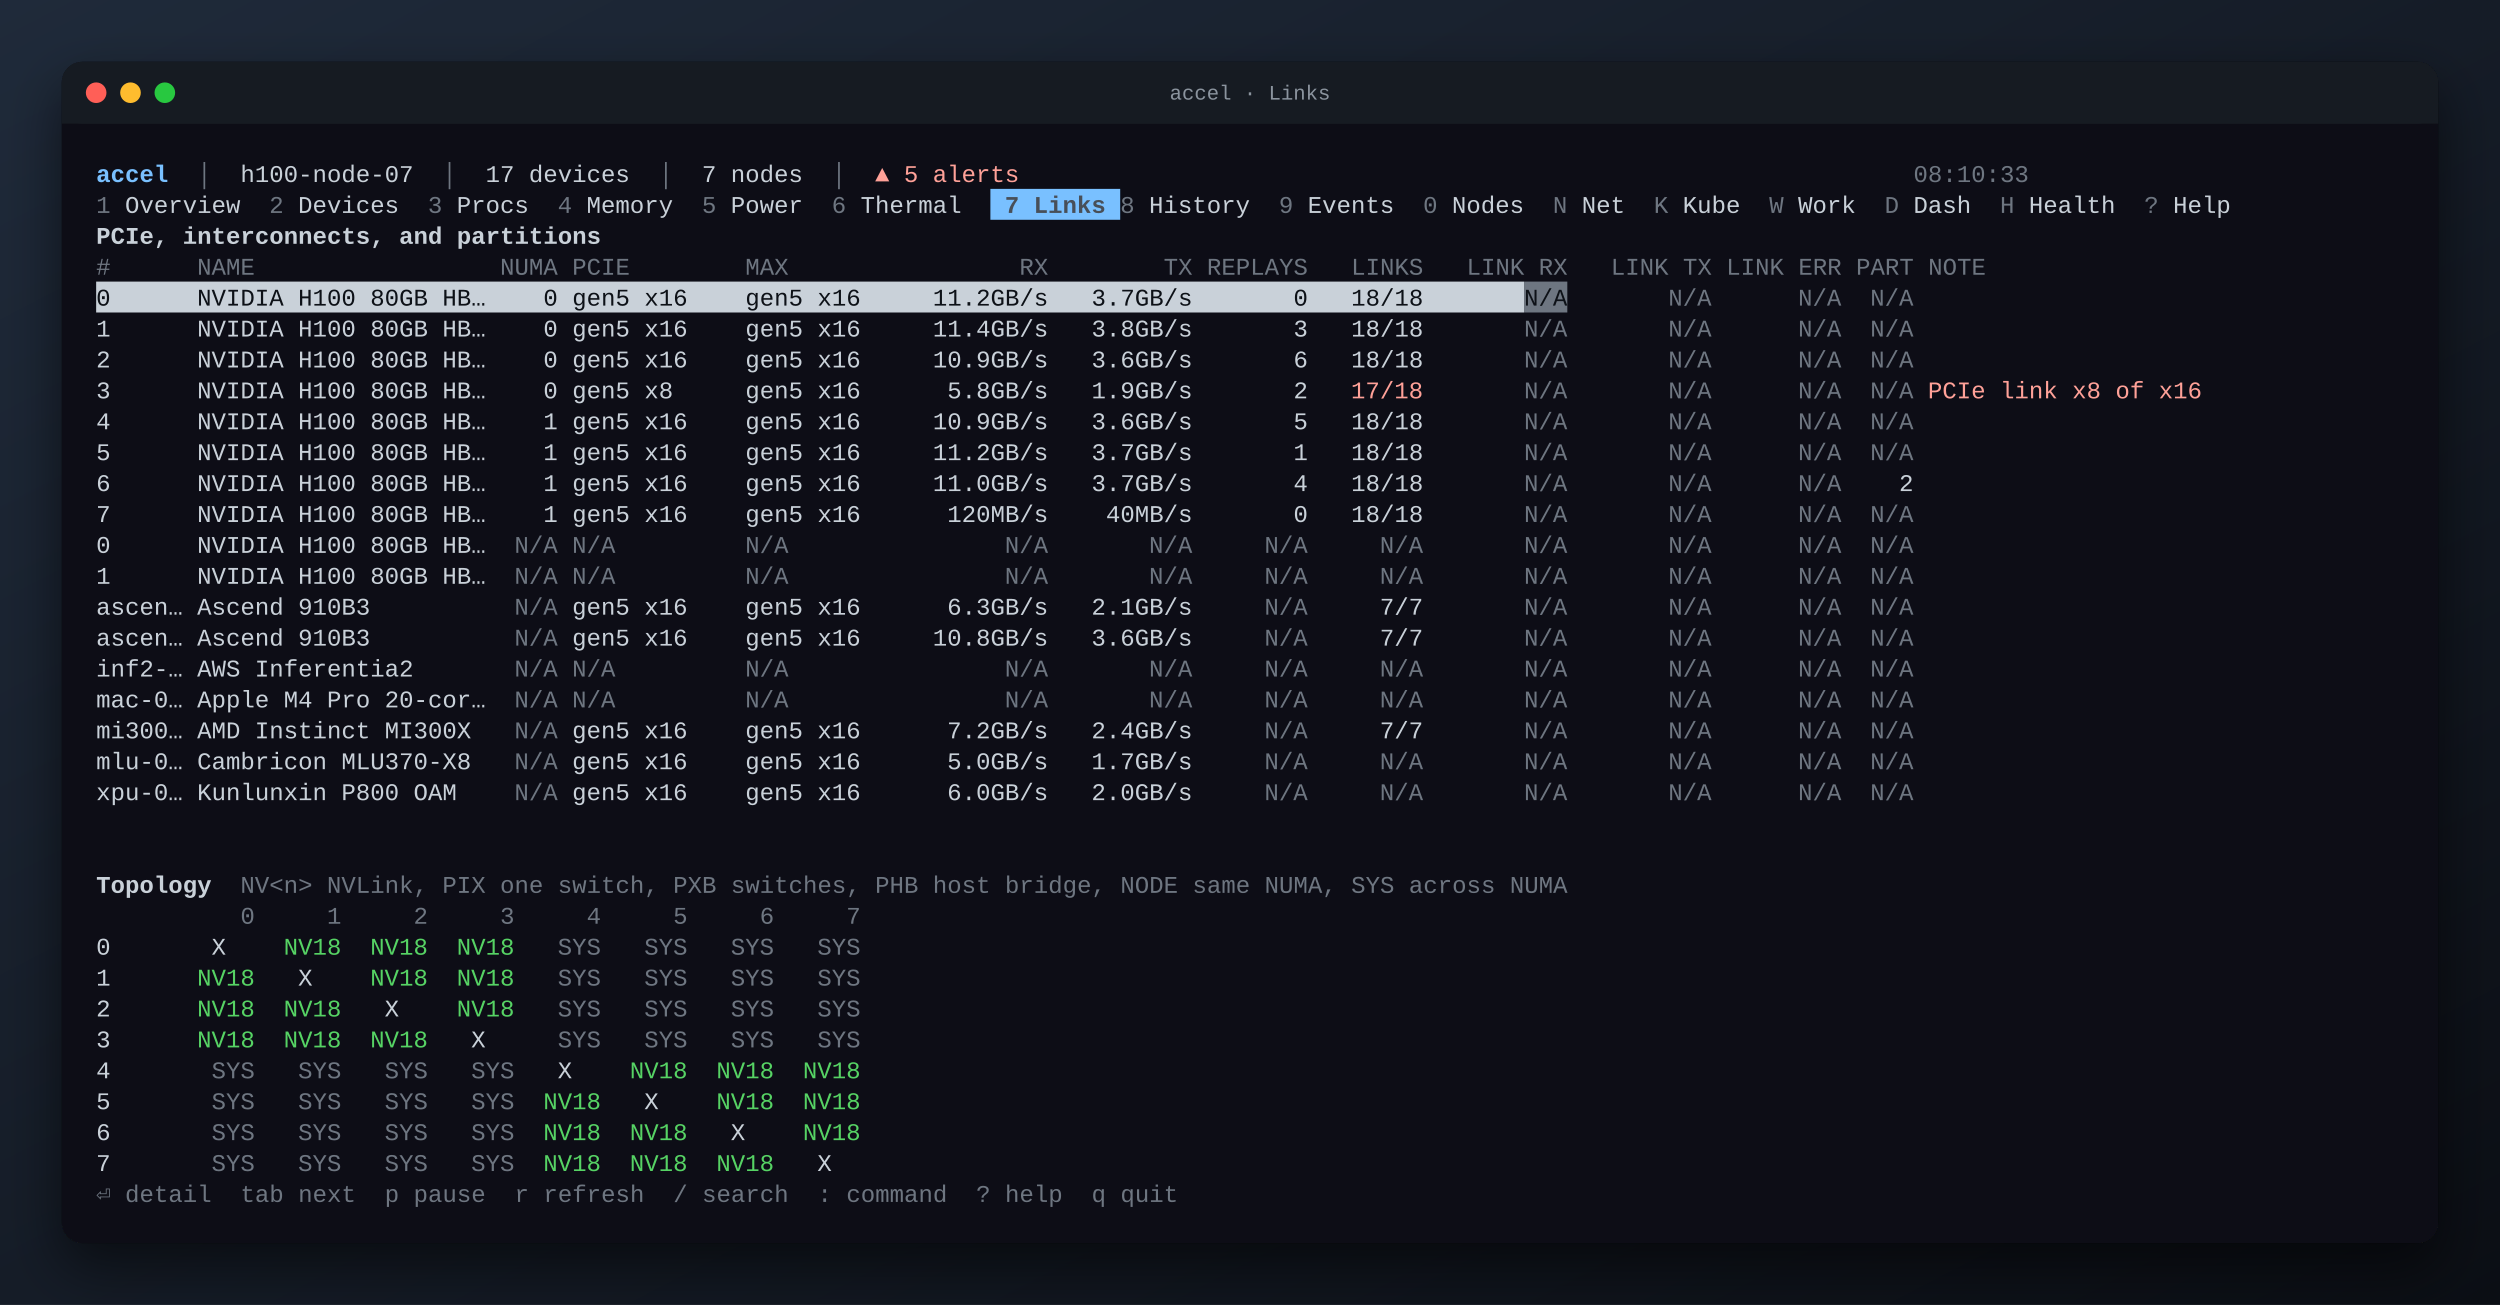
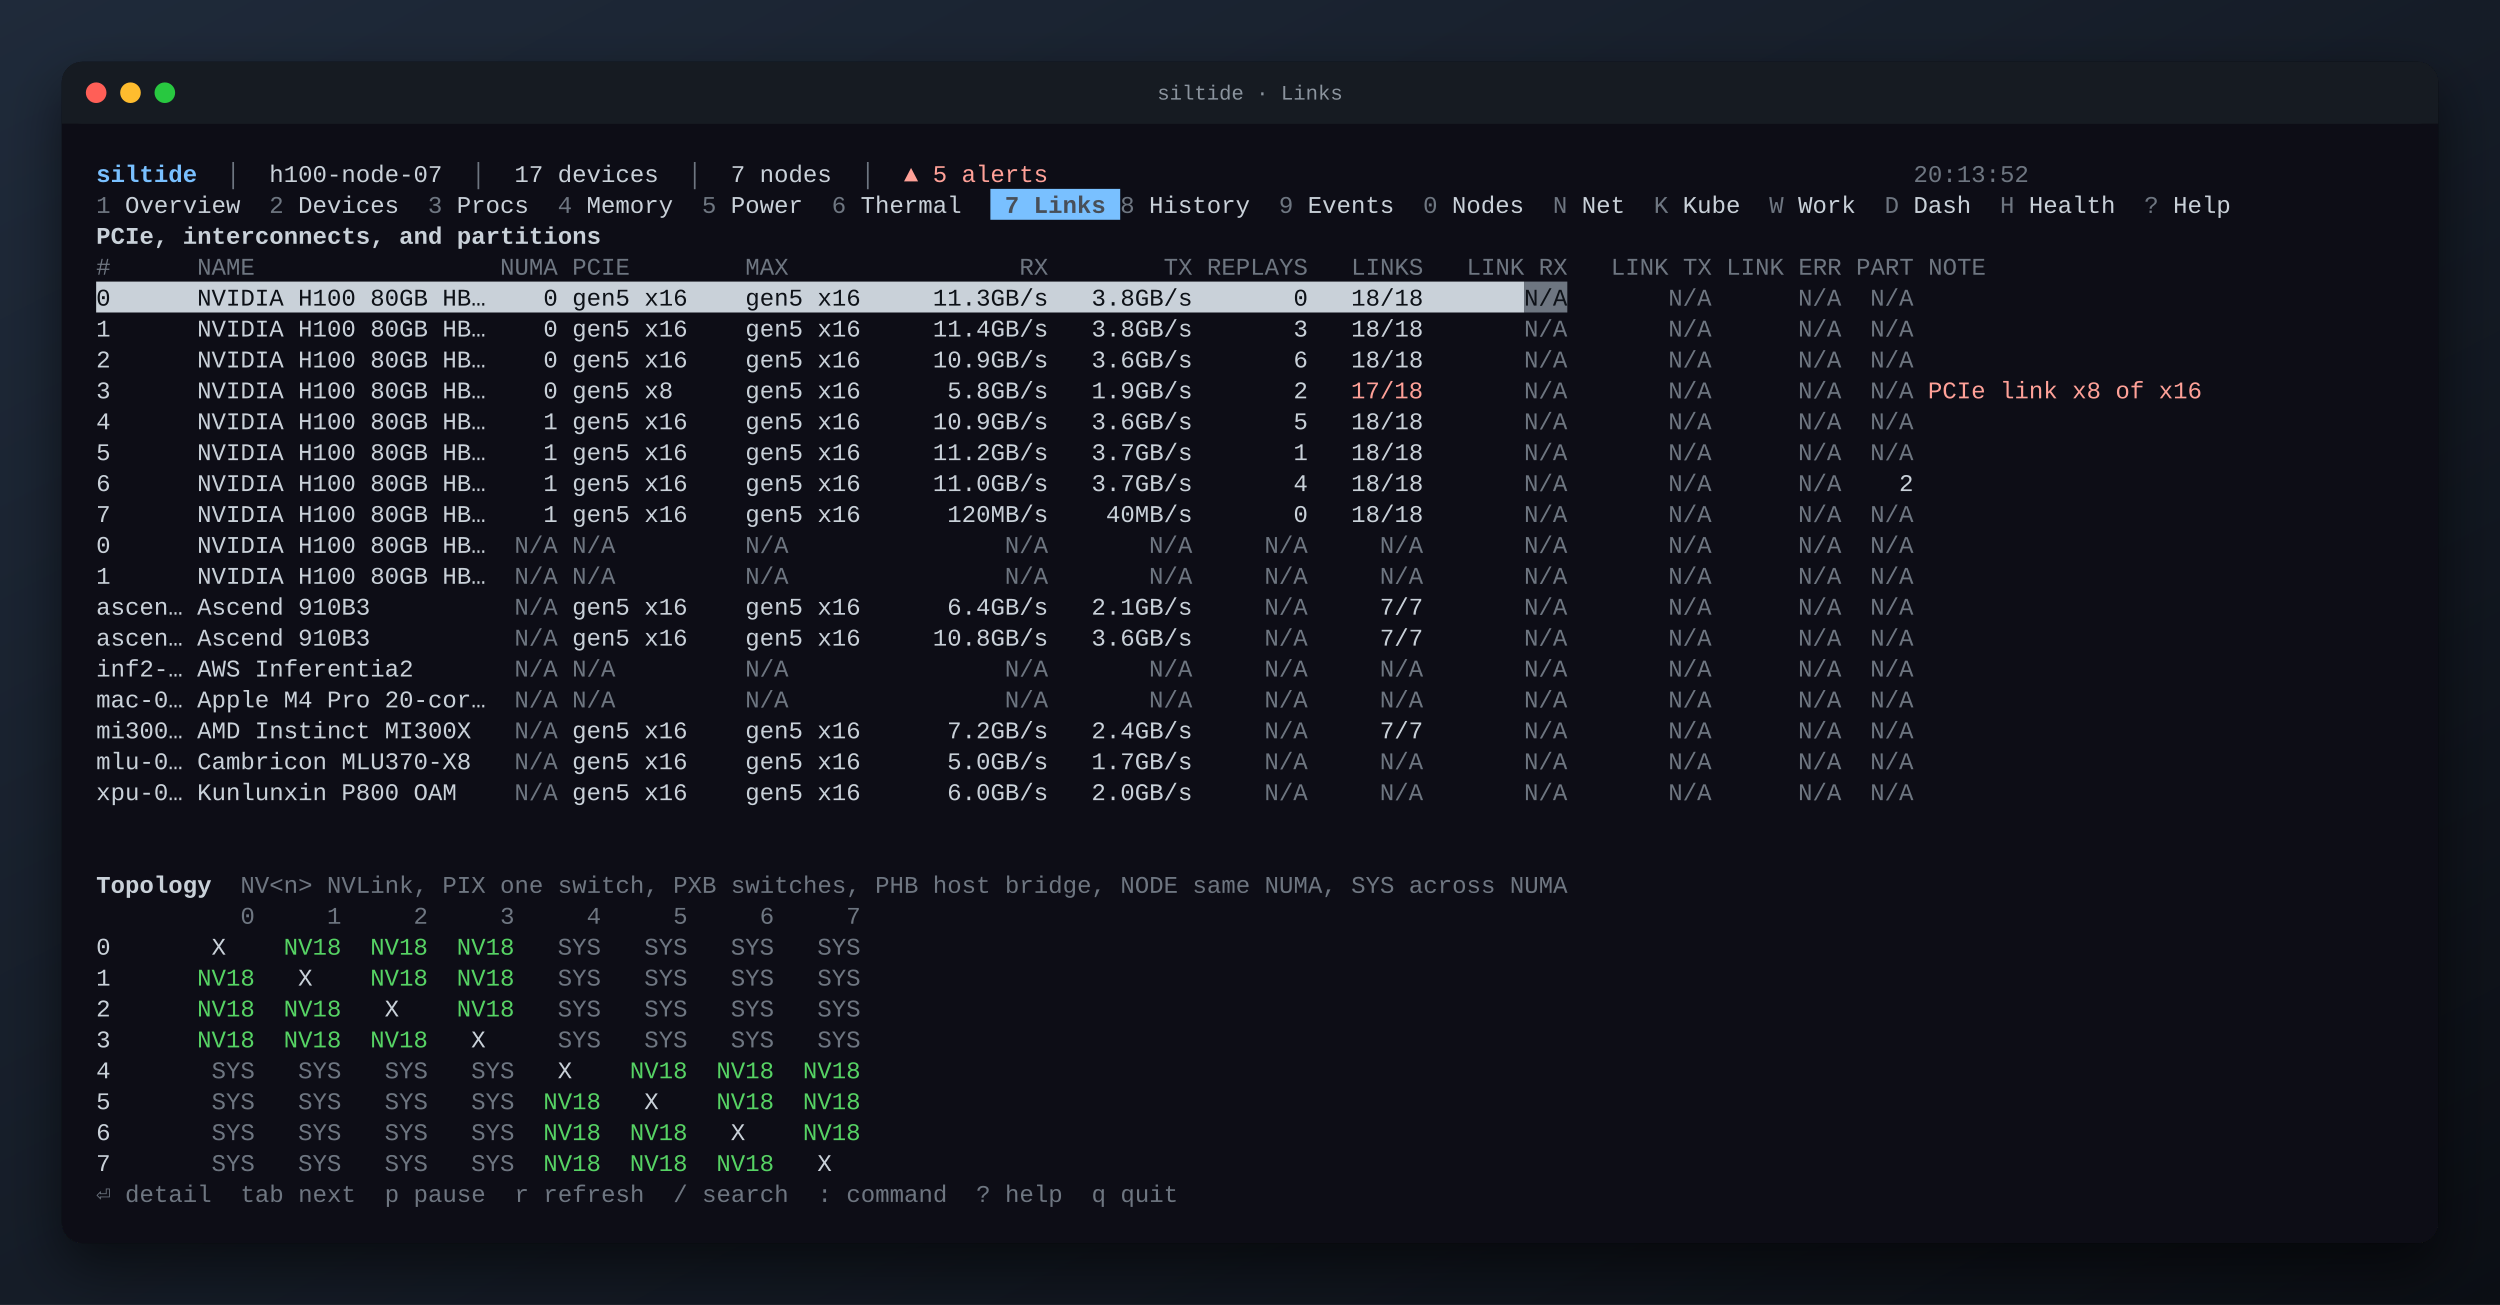
<svg xmlns="http://www.w3.org/2000/svg" width="1456" height="760" viewBox="0 0 1456 760" font-family="JetBrains Mono, SFMono-Regular, Menlo, Consolas, Liberation Mono, monospace" font-size="14">
  <defs>
    <linearGradient id="desk" x1="0" y1="0" x2="1" y2="1">
      <stop offset="0" stop-color="#1f2a3a" />
      <stop offset="1" stop-color="#0b0e14" />
    </linearGradient>
    <filter id="shadow" x="-10%" y="-10%" width="120%" height="130%">
      <feDropShadow dx="0" dy="14" stdDeviation="16" flood-color="#000" flood-opacity="0.55" />
    </filter>
  </defs>
  <rect width="100%" height="100%" fill="url(#desk)" />
  <rect x="36" y="36" width="1384" height="688" rx="12" fill="#0d1117" filter="url(#shadow)" />
  <rect x="36" y="36" width="1384" height="36" rx="12" fill="#161b22" />
  <rect x="36" y="60" width="1384" height="12" fill="#161b22" />
  <circle cx="56" cy="54" r="6" fill="#ff5f57" />
  <circle cx="76" cy="54" r="6" fill="#febc2e" />
  <circle cx="96" cy="54" r="6" fill="#28c840" />
-   <text x="50%" y="58" text-anchor="middle" fill="#8b949e" font-size="12">accel · Links</text>
+   <text x="50%" y="58" text-anchor="middle" fill="#8b949e" font-size="12">siltide · Links</text>
  <g xml:space="preserve" transform="translate(36 36)">
    <text y="70.0" fill="#c9d1d9" xml:space="preserve" style="white-space:pre">
-       <tspan x="20.0" fill="#79c0ff" font-weight="bold">accel</tspan>
-       <tspan x="62.0" fill="#6e7681">  │  </tspan>
-       <tspan x="104.0">h100-node-07</tspan>
-       <tspan x="204.8" fill="#6e7681">  │  </tspan>
-       <tspan x="246.8">17 devices</tspan>
-       <tspan x="330.8" fill="#6e7681">  │  </tspan>
-       <tspan x="372.8">7 nodes</tspan>
-       <tspan x="431.6" fill="#6e7681">  │  </tspan>
-       <tspan x="473.6" fill="#ffa198">▲ 5 alerts</tspan>
-       <tspan x="1078.4" fill="#6e7681">08:10:33                         </tspan>
+       <tspan x="20.0" fill="#79c0ff" font-weight="bold">siltide</tspan>
+       <tspan x="78.8" fill="#6e7681">  │  </tspan>
+       <tspan x="120.8">h100-node-07</tspan>
+       <tspan x="221.6" fill="#6e7681">  │  </tspan>
+       <tspan x="263.6">17 devices</tspan>
+       <tspan x="347.6" fill="#6e7681">  │  </tspan>
+       <tspan x="389.6">7 nodes</tspan>
+       <tspan x="448.4" fill="#6e7681">  │  </tspan>
+       <tspan x="490.4" fill="#ffa198">▲ 5 alerts</tspan>
+       <tspan x="1078.4" fill="#6e7681">20:13:52                         </tspan>
    </text>
    <rect x="540.8" y="74.0" width="75.6" height="18.0" fill="#79c0ff" />
    <text y="88.0" fill="#c9d1d9" xml:space="preserve" style="white-space:pre">
      <tspan x="20.0" fill="#6e7681">1</tspan>
      <tspan x="28.4"> Overview  </tspan>
      <tspan x="120.8" fill="#6e7681">2</tspan>
      <tspan x="129.2"> Devices  </tspan>
      <tspan x="213.2" fill="#6e7681">3</tspan>
      <tspan x="221.6"> Procs  </tspan>
      <tspan x="288.8" fill="#6e7681">4</tspan>
      <tspan x="297.2"> Memory  </tspan>
      <tspan x="372.8" fill="#6e7681">5</tspan>
      <tspan x="381.2"> Power  </tspan>
      <tspan x="448.4" fill="#6e7681">6</tspan>
      <tspan x="456.8"> Thermal  </tspan>
      <tspan x="540.8" fill="#484f58" font-weight="bold"> 7 Links </tspan>
      <tspan x="616.4" fill="#6e7681">8</tspan>
      <tspan x="624.8"> History  </tspan>
      <tspan x="708.8" fill="#6e7681">9</tspan>
      <tspan x="717.2"> Events  </tspan>
      <tspan x="792.8" fill="#6e7681">0</tspan>
      <tspan x="801.2"> Nodes  </tspan>
      <tspan x="868.4" fill="#6e7681">N</tspan>
      <tspan x="876.8"> Net  </tspan>
      <tspan x="927.2" fill="#6e7681">K</tspan>
      <tspan x="935.6"> Kube  </tspan>
      <tspan x="994.4" fill="#6e7681">W</tspan>
      <tspan x="1002.8"> Work  </tspan>
      <tspan x="1061.6" fill="#6e7681">D</tspan>
      <tspan x="1070.0"> Dash  </tspan>
      <tspan x="1128.8" fill="#6e7681">H</tspan>
      <tspan x="1137.2"> Health  </tspan>
      <tspan x="1212.8" fill="#6e7681">?</tspan>
      <tspan x="1221.2"> Help  </tspan>
    </text>
    <text y="106.0" fill="#c9d1d9" xml:space="preserve" style="white-space:pre">
      <tspan x="20.0" font-weight="bold">PCIe, interconnects, and partitions</tspan>
    </text>
    <text y="124.0" fill="#c9d1d9" xml:space="preserve" style="white-space:pre">
      <tspan x="20.0" fill="#6e7681">#      NAME                 NUMA PCIE        MAX                RX        TX REPLAYS   LINKS   LINK RX   LINK TX LINK ERR PART NOTE                    </tspan>
    </text>
    <rect x="20.0" y="128.0" width="831.6" height="18.0" fill="#c9d1d9" />
    <rect x="851.6" y="128.0" width="25.2" height="18.0" fill="#6e7681" />
    <text y="142.0" fill="#c9d1d9" xml:space="preserve" style="white-space:pre">
-       <tspan x="20.0" fill="#0d1117">0      NVIDIA H100 80GB HB…    0 gen5 x16    gen5 x16     11.2GB/s   3.7GB/s       0   18/18       </tspan>
+       <tspan x="20.0" fill="#0d1117">0      NVIDIA H100 80GB HB…    0 gen5 x16    gen5 x16     11.3GB/s   3.8GB/s       0   18/18       </tspan>
      <tspan x="851.6" fill="#0d1117">N/A</tspan>
      <tspan x="935.6" fill="#6e7681">N/A</tspan>
      <tspan x="1011.2" fill="#6e7681">N/A</tspan>
      <tspan x="1053.2" fill="#6e7681">N/A</tspan>
    </text>
    <text y="160.0" fill="#c9d1d9" xml:space="preserve" style="white-space:pre">
      <tspan x="20.0">1      NVIDIA H100 80GB HB…    0 gen5 x16    gen5 x16     11.4GB/s   3.8GB/s       3   18/18       </tspan>
      <tspan x="851.6" fill="#6e7681">N/A</tspan>
      <tspan x="935.6" fill="#6e7681">N/A</tspan>
      <tspan x="1011.2" fill="#6e7681">N/A</tspan>
      <tspan x="1053.2" fill="#6e7681">N/A</tspan>
    </text>
    <text y="178.0" fill="#c9d1d9" xml:space="preserve" style="white-space:pre">
      <tspan x="20.0">2      NVIDIA H100 80GB HB…    0 gen5 x16    gen5 x16     10.9GB/s   3.6GB/s       6   18/18       </tspan>
      <tspan x="851.6" fill="#6e7681">N/A</tspan>
      <tspan x="935.6" fill="#6e7681">N/A</tspan>
      <tspan x="1011.2" fill="#6e7681">N/A</tspan>
      <tspan x="1053.2" fill="#6e7681">N/A</tspan>
    </text>
    <text y="196.0" fill="#c9d1d9" xml:space="preserve" style="white-space:pre">
      <tspan x="20.0">3      NVIDIA H100 80GB HB…    0 gen5 x8     gen5 x16      5.8GB/s   1.9GB/s       2   </tspan>
      <tspan x="750.8" fill="#ffa198">17/18</tspan>
      <tspan x="851.6" fill="#6e7681">N/A</tspan>
      <tspan x="935.6" fill="#6e7681">N/A</tspan>
      <tspan x="1011.2" fill="#6e7681">N/A</tspan>
      <tspan x="1053.2" fill="#6e7681">N/A</tspan>
      <tspan x="1086.8" fill="#ffa198">PCIe link x8 of x16</tspan>
    </text>
    <text y="214.0" fill="#c9d1d9" xml:space="preserve" style="white-space:pre">
      <tspan x="20.0">4      NVIDIA H100 80GB HB…    1 gen5 x16    gen5 x16     10.9GB/s   3.6GB/s       5   18/18       </tspan>
      <tspan x="851.6" fill="#6e7681">N/A</tspan>
      <tspan x="935.6" fill="#6e7681">N/A</tspan>
      <tspan x="1011.2" fill="#6e7681">N/A</tspan>
      <tspan x="1053.2" fill="#6e7681">N/A</tspan>
    </text>
    <text y="232.0" fill="#c9d1d9" xml:space="preserve" style="white-space:pre">
      <tspan x="20.0">5      NVIDIA H100 80GB HB…    1 gen5 x16    gen5 x16     11.2GB/s   3.7GB/s       1   18/18       </tspan>
      <tspan x="851.6" fill="#6e7681">N/A</tspan>
      <tspan x="935.6" fill="#6e7681">N/A</tspan>
      <tspan x="1011.2" fill="#6e7681">N/A</tspan>
      <tspan x="1053.2" fill="#6e7681">N/A</tspan>
    </text>
    <text y="250.0" fill="#c9d1d9" xml:space="preserve" style="white-space:pre">
      <tspan x="20.0">6      NVIDIA H100 80GB HB…    1 gen5 x16    gen5 x16     11.0GB/s   3.7GB/s       4   18/18       </tspan>
      <tspan x="851.6" fill="#6e7681">N/A</tspan>
      <tspan x="935.6" fill="#6e7681">N/A</tspan>
      <tspan x="1011.2" fill="#6e7681">N/A</tspan>
      <tspan x="1036.4">    2                         </tspan>
    </text>
    <text y="268.0" fill="#c9d1d9" xml:space="preserve" style="white-space:pre">
      <tspan x="20.0">7      NVIDIA H100 80GB HB…    1 gen5 x16    gen5 x16      120MB/s    40MB/s       0   18/18       </tspan>
      <tspan x="851.6" fill="#6e7681">N/A</tspan>
      <tspan x="935.6" fill="#6e7681">N/A</tspan>
      <tspan x="1011.2" fill="#6e7681">N/A</tspan>
      <tspan x="1053.2" fill="#6e7681">N/A</tspan>
    </text>
    <text y="286.0" fill="#c9d1d9" xml:space="preserve" style="white-space:pre">
      <tspan x="20.0">0      NVIDIA H100 80GB HB…  </tspan>
      <tspan x="263.6" fill="#6e7681">N/A</tspan>
      <tspan x="297.2" fill="#6e7681">N/A</tspan>
      <tspan x="398.0" fill="#6e7681">N/A</tspan>
      <tspan x="549.2" fill="#6e7681">N/A</tspan>
      <tspan x="633.2" fill="#6e7681">N/A</tspan>
      <tspan x="700.4" fill="#6e7681">N/A</tspan>
      <tspan x="767.6" fill="#6e7681">N/A</tspan>
      <tspan x="851.6" fill="#6e7681">N/A</tspan>
      <tspan x="935.6" fill="#6e7681">N/A</tspan>
      <tspan x="1011.2" fill="#6e7681">N/A</tspan>
      <tspan x="1053.2" fill="#6e7681">N/A</tspan>
    </text>
    <text y="304.0" fill="#c9d1d9" xml:space="preserve" style="white-space:pre">
      <tspan x="20.0">1      NVIDIA H100 80GB HB…  </tspan>
      <tspan x="263.6" fill="#6e7681">N/A</tspan>
      <tspan x="297.2" fill="#6e7681">N/A</tspan>
      <tspan x="398.0" fill="#6e7681">N/A</tspan>
      <tspan x="549.2" fill="#6e7681">N/A</tspan>
      <tspan x="633.2" fill="#6e7681">N/A</tspan>
      <tspan x="700.4" fill="#6e7681">N/A</tspan>
      <tspan x="767.6" fill="#6e7681">N/A</tspan>
      <tspan x="851.6" fill="#6e7681">N/A</tspan>
      <tspan x="935.6" fill="#6e7681">N/A</tspan>
      <tspan x="1011.2" fill="#6e7681">N/A</tspan>
      <tspan x="1053.2" fill="#6e7681">N/A</tspan>
    </text>
    <text y="322.0" fill="#c9d1d9" xml:space="preserve" style="white-space:pre">
      <tspan x="20.0">ascen… Ascend 910B3          </tspan>
      <tspan x="263.6" fill="#6e7681">N/A</tspan>
-       <tspan x="288.8"> gen5 x16    gen5 x16      6.3GB/s   2.1GB/s     </tspan>
+       <tspan x="288.8"> gen5 x16    gen5 x16      6.4GB/s   2.1GB/s     </tspan>
      <tspan x="700.4" fill="#6e7681">N/A</tspan>
      <tspan x="725.6">     7/7       </tspan>
      <tspan x="851.6" fill="#6e7681">N/A</tspan>
      <tspan x="935.6" fill="#6e7681">N/A</tspan>
      <tspan x="1011.2" fill="#6e7681">N/A</tspan>
      <tspan x="1053.2" fill="#6e7681">N/A</tspan>
    </text>
    <text y="340.0" fill="#c9d1d9" xml:space="preserve" style="white-space:pre">
      <tspan x="20.0">ascen… Ascend 910B3          </tspan>
      <tspan x="263.6" fill="#6e7681">N/A</tspan>
      <tspan x="288.8"> gen5 x16    gen5 x16     10.8GB/s   3.6GB/s     </tspan>
      <tspan x="700.4" fill="#6e7681">N/A</tspan>
      <tspan x="725.6">     7/7       </tspan>
      <tspan x="851.6" fill="#6e7681">N/A</tspan>
      <tspan x="935.6" fill="#6e7681">N/A</tspan>
      <tspan x="1011.2" fill="#6e7681">N/A</tspan>
      <tspan x="1053.2" fill="#6e7681">N/A</tspan>
    </text>
    <text y="358.0" fill="#c9d1d9" xml:space="preserve" style="white-space:pre">
      <tspan x="20.0">inf2-… AWS Inferentia2       </tspan>
      <tspan x="263.6" fill="#6e7681">N/A</tspan>
      <tspan x="297.2" fill="#6e7681">N/A</tspan>
      <tspan x="398.0" fill="#6e7681">N/A</tspan>
      <tspan x="549.2" fill="#6e7681">N/A</tspan>
      <tspan x="633.2" fill="#6e7681">N/A</tspan>
      <tspan x="700.4" fill="#6e7681">N/A</tspan>
      <tspan x="767.6" fill="#6e7681">N/A</tspan>
      <tspan x="851.6" fill="#6e7681">N/A</tspan>
      <tspan x="935.6" fill="#6e7681">N/A</tspan>
      <tspan x="1011.2" fill="#6e7681">N/A</tspan>
      <tspan x="1053.2" fill="#6e7681">N/A</tspan>
    </text>
    <text y="376.0" fill="#c9d1d9" xml:space="preserve" style="white-space:pre">
      <tspan x="20.0">mac-0… Apple M4 Pro 20-cor…  </tspan>
      <tspan x="263.6" fill="#6e7681">N/A</tspan>
      <tspan x="297.2" fill="#6e7681">N/A</tspan>
      <tspan x="398.0" fill="#6e7681">N/A</tspan>
      <tspan x="549.2" fill="#6e7681">N/A</tspan>
      <tspan x="633.2" fill="#6e7681">N/A</tspan>
      <tspan x="700.4" fill="#6e7681">N/A</tspan>
      <tspan x="767.6" fill="#6e7681">N/A</tspan>
      <tspan x="851.6" fill="#6e7681">N/A</tspan>
      <tspan x="935.6" fill="#6e7681">N/A</tspan>
      <tspan x="1011.2" fill="#6e7681">N/A</tspan>
      <tspan x="1053.2" fill="#6e7681">N/A</tspan>
    </text>
    <text y="394.0" fill="#c9d1d9" xml:space="preserve" style="white-space:pre">
      <tspan x="20.0">mi300… AMD Instinct MI300X   </tspan>
      <tspan x="263.6" fill="#6e7681">N/A</tspan>
      <tspan x="288.8"> gen5 x16    gen5 x16      7.2GB/s   2.4GB/s     </tspan>
      <tspan x="700.4" fill="#6e7681">N/A</tspan>
      <tspan x="725.6">     7/7       </tspan>
      <tspan x="851.6" fill="#6e7681">N/A</tspan>
      <tspan x="935.6" fill="#6e7681">N/A</tspan>
      <tspan x="1011.2" fill="#6e7681">N/A</tspan>
      <tspan x="1053.2" fill="#6e7681">N/A</tspan>
    </text>
    <text y="412.0" fill="#c9d1d9" xml:space="preserve" style="white-space:pre">
      <tspan x="20.0">mlu-0… Cambricon MLU370-X8   </tspan>
      <tspan x="263.6" fill="#6e7681">N/A</tspan>
      <tspan x="288.8"> gen5 x16    gen5 x16      5.0GB/s   1.7GB/s     </tspan>
      <tspan x="700.4" fill="#6e7681">N/A</tspan>
      <tspan x="767.6" fill="#6e7681">N/A</tspan>
      <tspan x="851.6" fill="#6e7681">N/A</tspan>
      <tspan x="935.6" fill="#6e7681">N/A</tspan>
      <tspan x="1011.2" fill="#6e7681">N/A</tspan>
      <tspan x="1053.2" fill="#6e7681">N/A</tspan>
    </text>
    <text y="430.0" fill="#c9d1d9" xml:space="preserve" style="white-space:pre">
      <tspan x="20.0">xpu-0… Kunlunxin P800 OAM    </tspan>
      <tspan x="263.6" fill="#6e7681">N/A</tspan>
      <tspan x="288.8"> gen5 x16    gen5 x16      6.0GB/s   2.0GB/s     </tspan>
      <tspan x="700.4" fill="#6e7681">N/A</tspan>
      <tspan x="767.6" fill="#6e7681">N/A</tspan>
      <tspan x="851.6" fill="#6e7681">N/A</tspan>
      <tspan x="935.6" fill="#6e7681">N/A</tspan>
      <tspan x="1011.2" fill="#6e7681">N/A</tspan>
      <tspan x="1053.2" fill="#6e7681">N/A</tspan>
    </text>
    <text y="484.0" fill="#c9d1d9" xml:space="preserve" style="white-space:pre">
      <tspan x="20.0" font-weight="bold">Topology</tspan>
      <tspan x="87.2" fill="#6e7681">  NV&lt;n&gt; NVLink, PIX one switch, PXB switches, PHB host bridge, NODE same NUMA, SYS across NUMA</tspan>
    </text>
    <text y="502.0" fill="#c9d1d9" xml:space="preserve" style="white-space:pre">
      <tspan x="20.0" fill="#6e7681">          0     1     2     3     4     5     6     7 </tspan>
    </text>
    <text y="520.0" fill="#c9d1d9" xml:space="preserve" style="white-space:pre">
      <tspan x="20.0">0       X   </tspan>
      <tspan x="120.8" fill="#56d364"> NV18</tspan>
      <tspan x="171.2" fill="#56d364"> NV18</tspan>
      <tspan x="221.6" fill="#56d364"> NV18</tspan>
      <tspan x="272.0" fill="#6e7681">  SYS</tspan>
      <tspan x="322.4" fill="#6e7681">  SYS</tspan>
      <tspan x="372.8" fill="#6e7681">  SYS</tspan>
      <tspan x="423.2" fill="#6e7681">  SYS</tspan>
    </text>
    <text y="538.0" fill="#c9d1d9" xml:space="preserve" style="white-space:pre">
      <tspan x="20.0">1     </tspan>
      <tspan x="70.4" fill="#56d364"> NV18</tspan>
      <tspan x="112.4">   X   </tspan>
      <tspan x="171.2" fill="#56d364"> NV18</tspan>
      <tspan x="221.6" fill="#56d364"> NV18</tspan>
      <tspan x="272.0" fill="#6e7681">  SYS</tspan>
      <tspan x="322.4" fill="#6e7681">  SYS</tspan>
      <tspan x="372.8" fill="#6e7681">  SYS</tspan>
      <tspan x="423.2" fill="#6e7681">  SYS</tspan>
    </text>
    <text y="556.0" fill="#c9d1d9" xml:space="preserve" style="white-space:pre">
      <tspan x="20.0">2     </tspan>
      <tspan x="70.4" fill="#56d364"> NV18</tspan>
      <tspan x="120.8" fill="#56d364"> NV18</tspan>
      <tspan x="162.8">   X   </tspan>
      <tspan x="221.6" fill="#56d364"> NV18</tspan>
      <tspan x="272.0" fill="#6e7681">  SYS</tspan>
      <tspan x="322.4" fill="#6e7681">  SYS</tspan>
      <tspan x="372.8" fill="#6e7681">  SYS</tspan>
      <tspan x="423.2" fill="#6e7681">  SYS</tspan>
    </text>
    <text y="574.0" fill="#c9d1d9" xml:space="preserve" style="white-space:pre">
      <tspan x="20.0">3     </tspan>
      <tspan x="70.4" fill="#56d364"> NV18</tspan>
      <tspan x="120.8" fill="#56d364"> NV18</tspan>
      <tspan x="171.2" fill="#56d364"> NV18</tspan>
      <tspan x="213.2">   X   </tspan>
      <tspan x="272.0" fill="#6e7681">  SYS</tspan>
      <tspan x="322.4" fill="#6e7681">  SYS</tspan>
      <tspan x="372.8" fill="#6e7681">  SYS</tspan>
      <tspan x="423.2" fill="#6e7681">  SYS</tspan>
    </text>
    <text y="592.0" fill="#c9d1d9" xml:space="preserve" style="white-space:pre">
      <tspan x="20.0">4     </tspan>
      <tspan x="70.4" fill="#6e7681">  SYS</tspan>
      <tspan x="120.8" fill="#6e7681">  SYS</tspan>
      <tspan x="171.2" fill="#6e7681">  SYS</tspan>
      <tspan x="221.6" fill="#6e7681">  SYS</tspan>
      <tspan x="263.6">   X   </tspan>
      <tspan x="322.4" fill="#56d364"> NV18</tspan>
      <tspan x="372.8" fill="#56d364"> NV18</tspan>
      <tspan x="423.2" fill="#56d364"> NV18</tspan>
    </text>
    <text y="610.0" fill="#c9d1d9" xml:space="preserve" style="white-space:pre">
      <tspan x="20.0">5     </tspan>
      <tspan x="70.4" fill="#6e7681">  SYS</tspan>
      <tspan x="120.8" fill="#6e7681">  SYS</tspan>
      <tspan x="171.2" fill="#6e7681">  SYS</tspan>
      <tspan x="221.6" fill="#6e7681">  SYS</tspan>
      <tspan x="272.0" fill="#56d364"> NV18</tspan>
      <tspan x="314.0">   X   </tspan>
      <tspan x="372.8" fill="#56d364"> NV18</tspan>
      <tspan x="423.2" fill="#56d364"> NV18</tspan>
    </text>
    <text y="628.0" fill="#c9d1d9" xml:space="preserve" style="white-space:pre">
      <tspan x="20.0">6     </tspan>
      <tspan x="70.4" fill="#6e7681">  SYS</tspan>
      <tspan x="120.8" fill="#6e7681">  SYS</tspan>
      <tspan x="171.2" fill="#6e7681">  SYS</tspan>
      <tspan x="221.6" fill="#6e7681">  SYS</tspan>
      <tspan x="272.0" fill="#56d364"> NV18</tspan>
      <tspan x="322.4" fill="#56d364"> NV18</tspan>
      <tspan x="364.4">   X   </tspan>
      <tspan x="423.2" fill="#56d364"> NV18</tspan>
    </text>
    <text y="646.0" fill="#c9d1d9" xml:space="preserve" style="white-space:pre">
      <tspan x="20.0">7     </tspan>
      <tspan x="70.4" fill="#6e7681">  SYS</tspan>
      <tspan x="120.8" fill="#6e7681">  SYS</tspan>
      <tspan x="171.2" fill="#6e7681">  SYS</tspan>
      <tspan x="221.6" fill="#6e7681">  SYS</tspan>
      <tspan x="272.0" fill="#56d364"> NV18</tspan>
      <tspan x="322.4" fill="#56d364"> NV18</tspan>
      <tspan x="372.8" fill="#56d364"> NV18</tspan>
      <tspan x="414.8">   X   </tspan>
    </text>
    <text y="664.0" fill="#c9d1d9" xml:space="preserve" style="white-space:pre">
      <tspan x="20.0" fill="#6e7681">⏎ detail  tab next  p pause  r refresh  / search  : command  ? help  q quit</tspan>
    </text>
  </g>
</svg>
